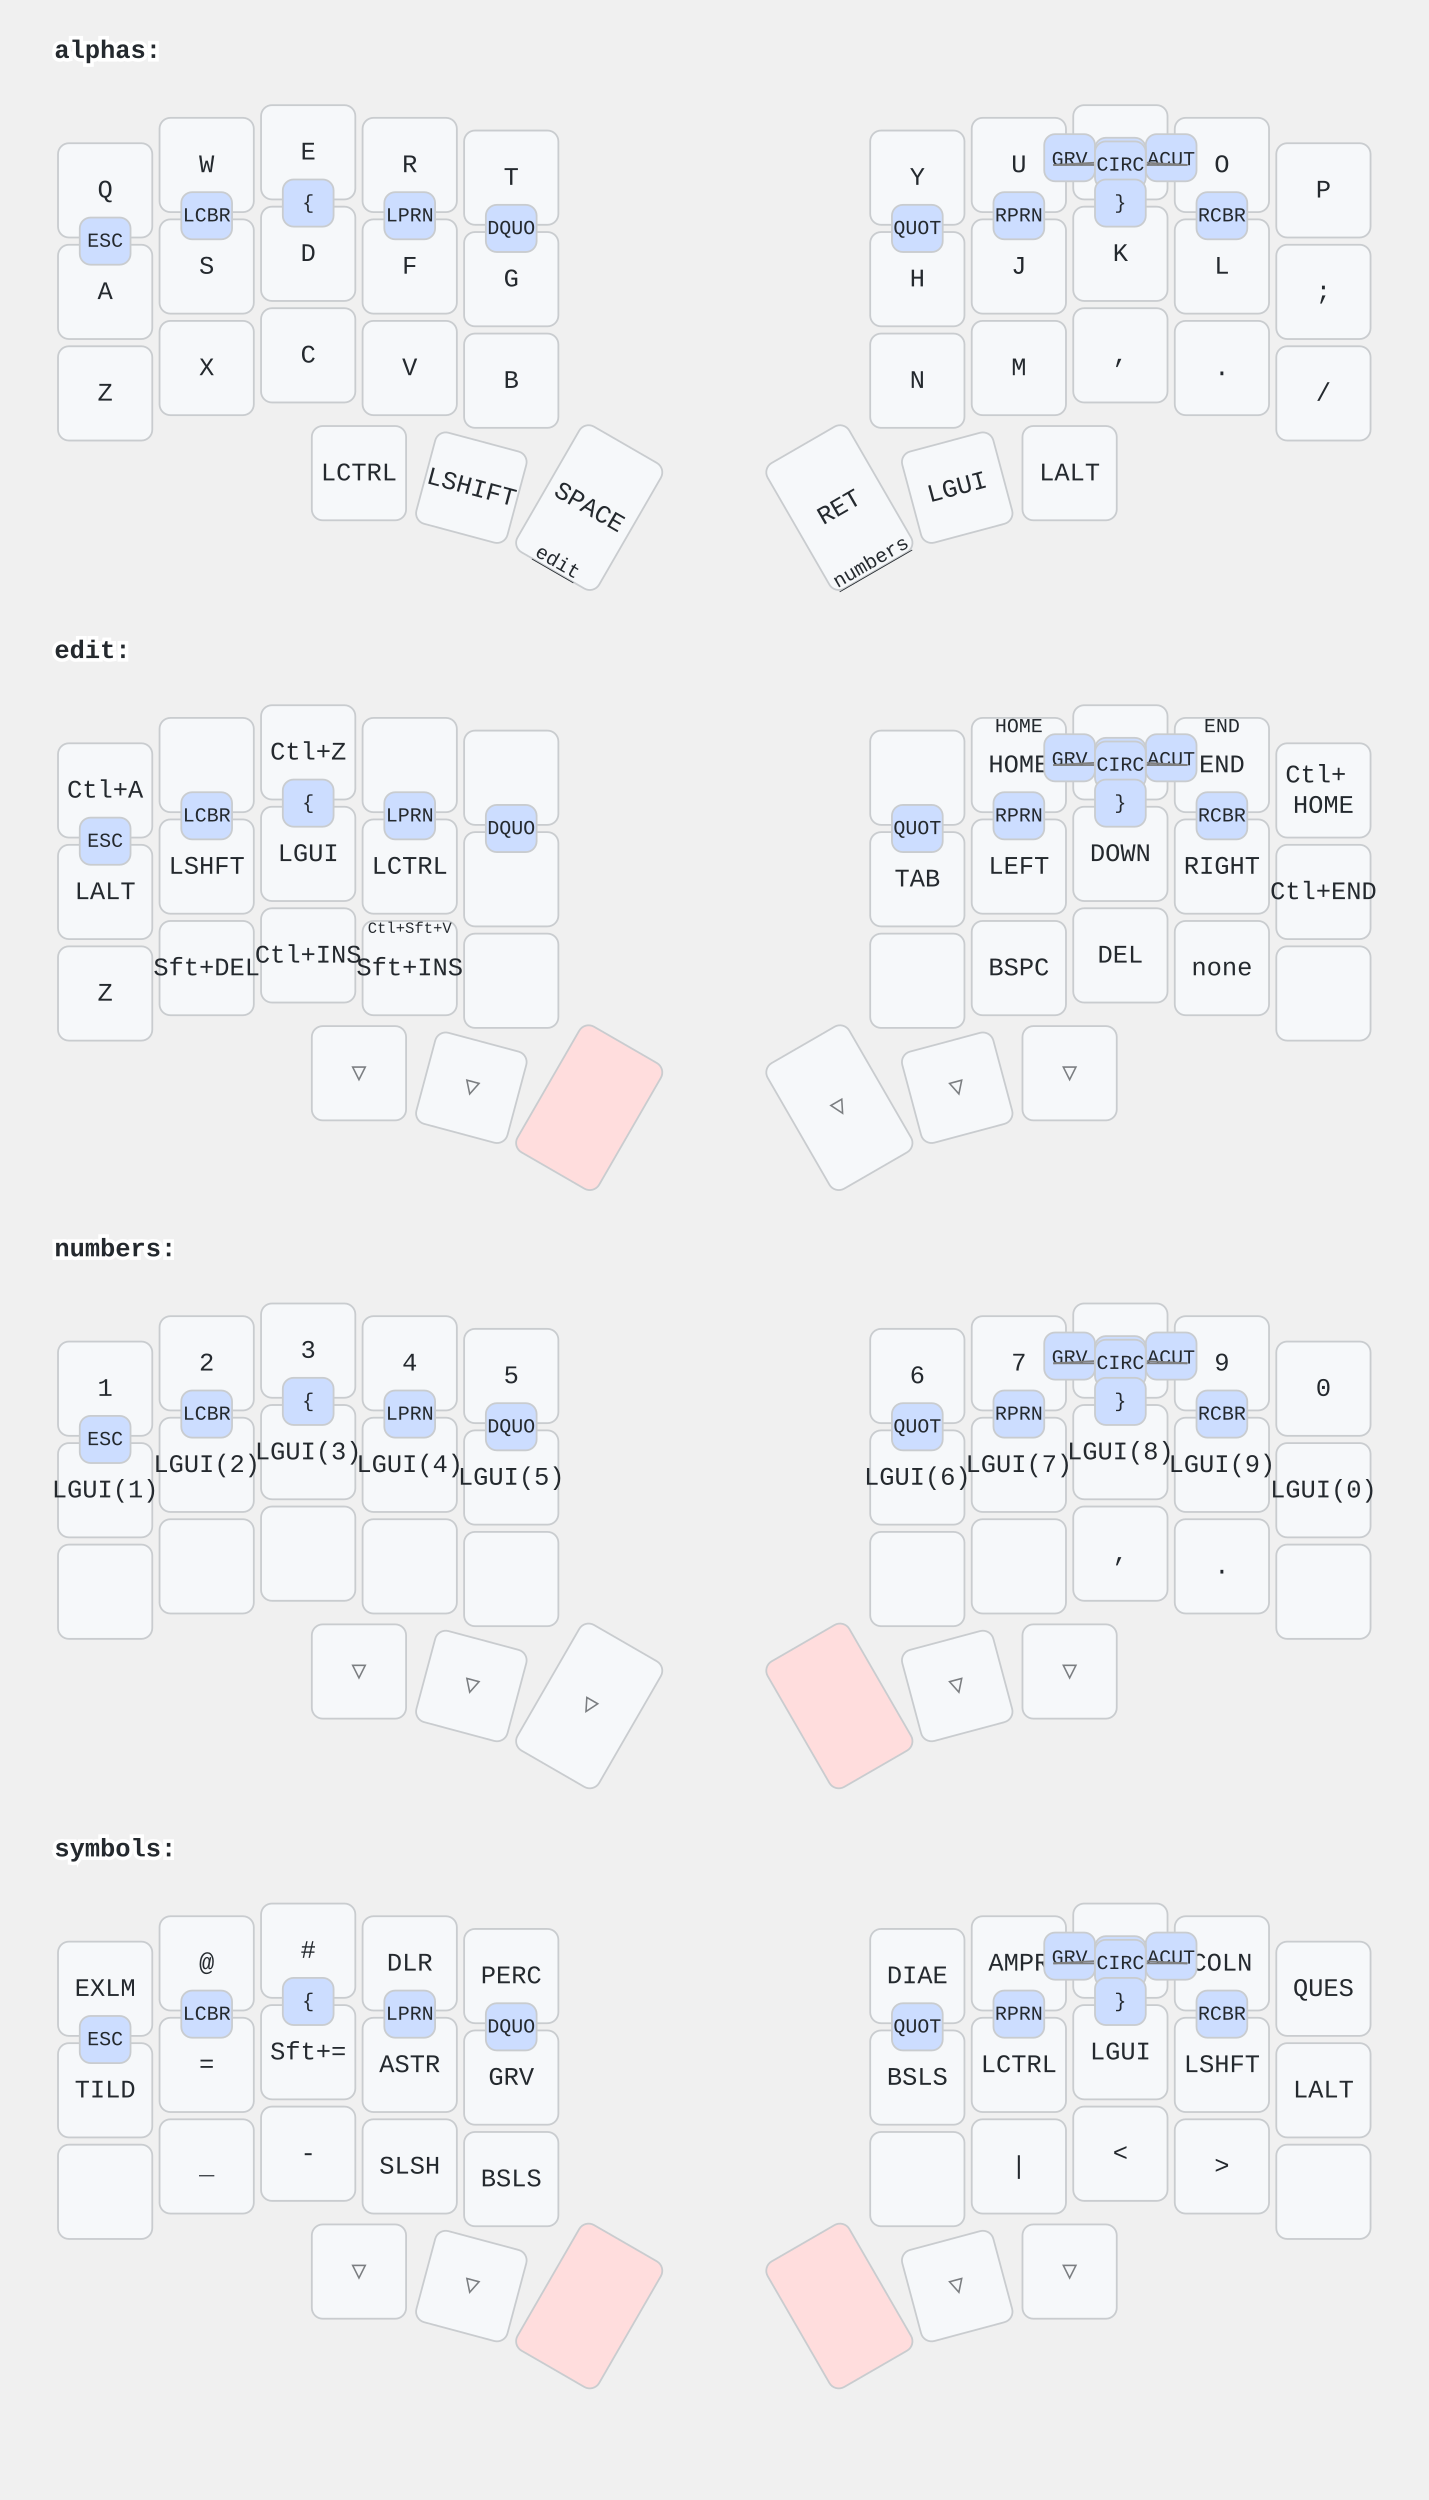
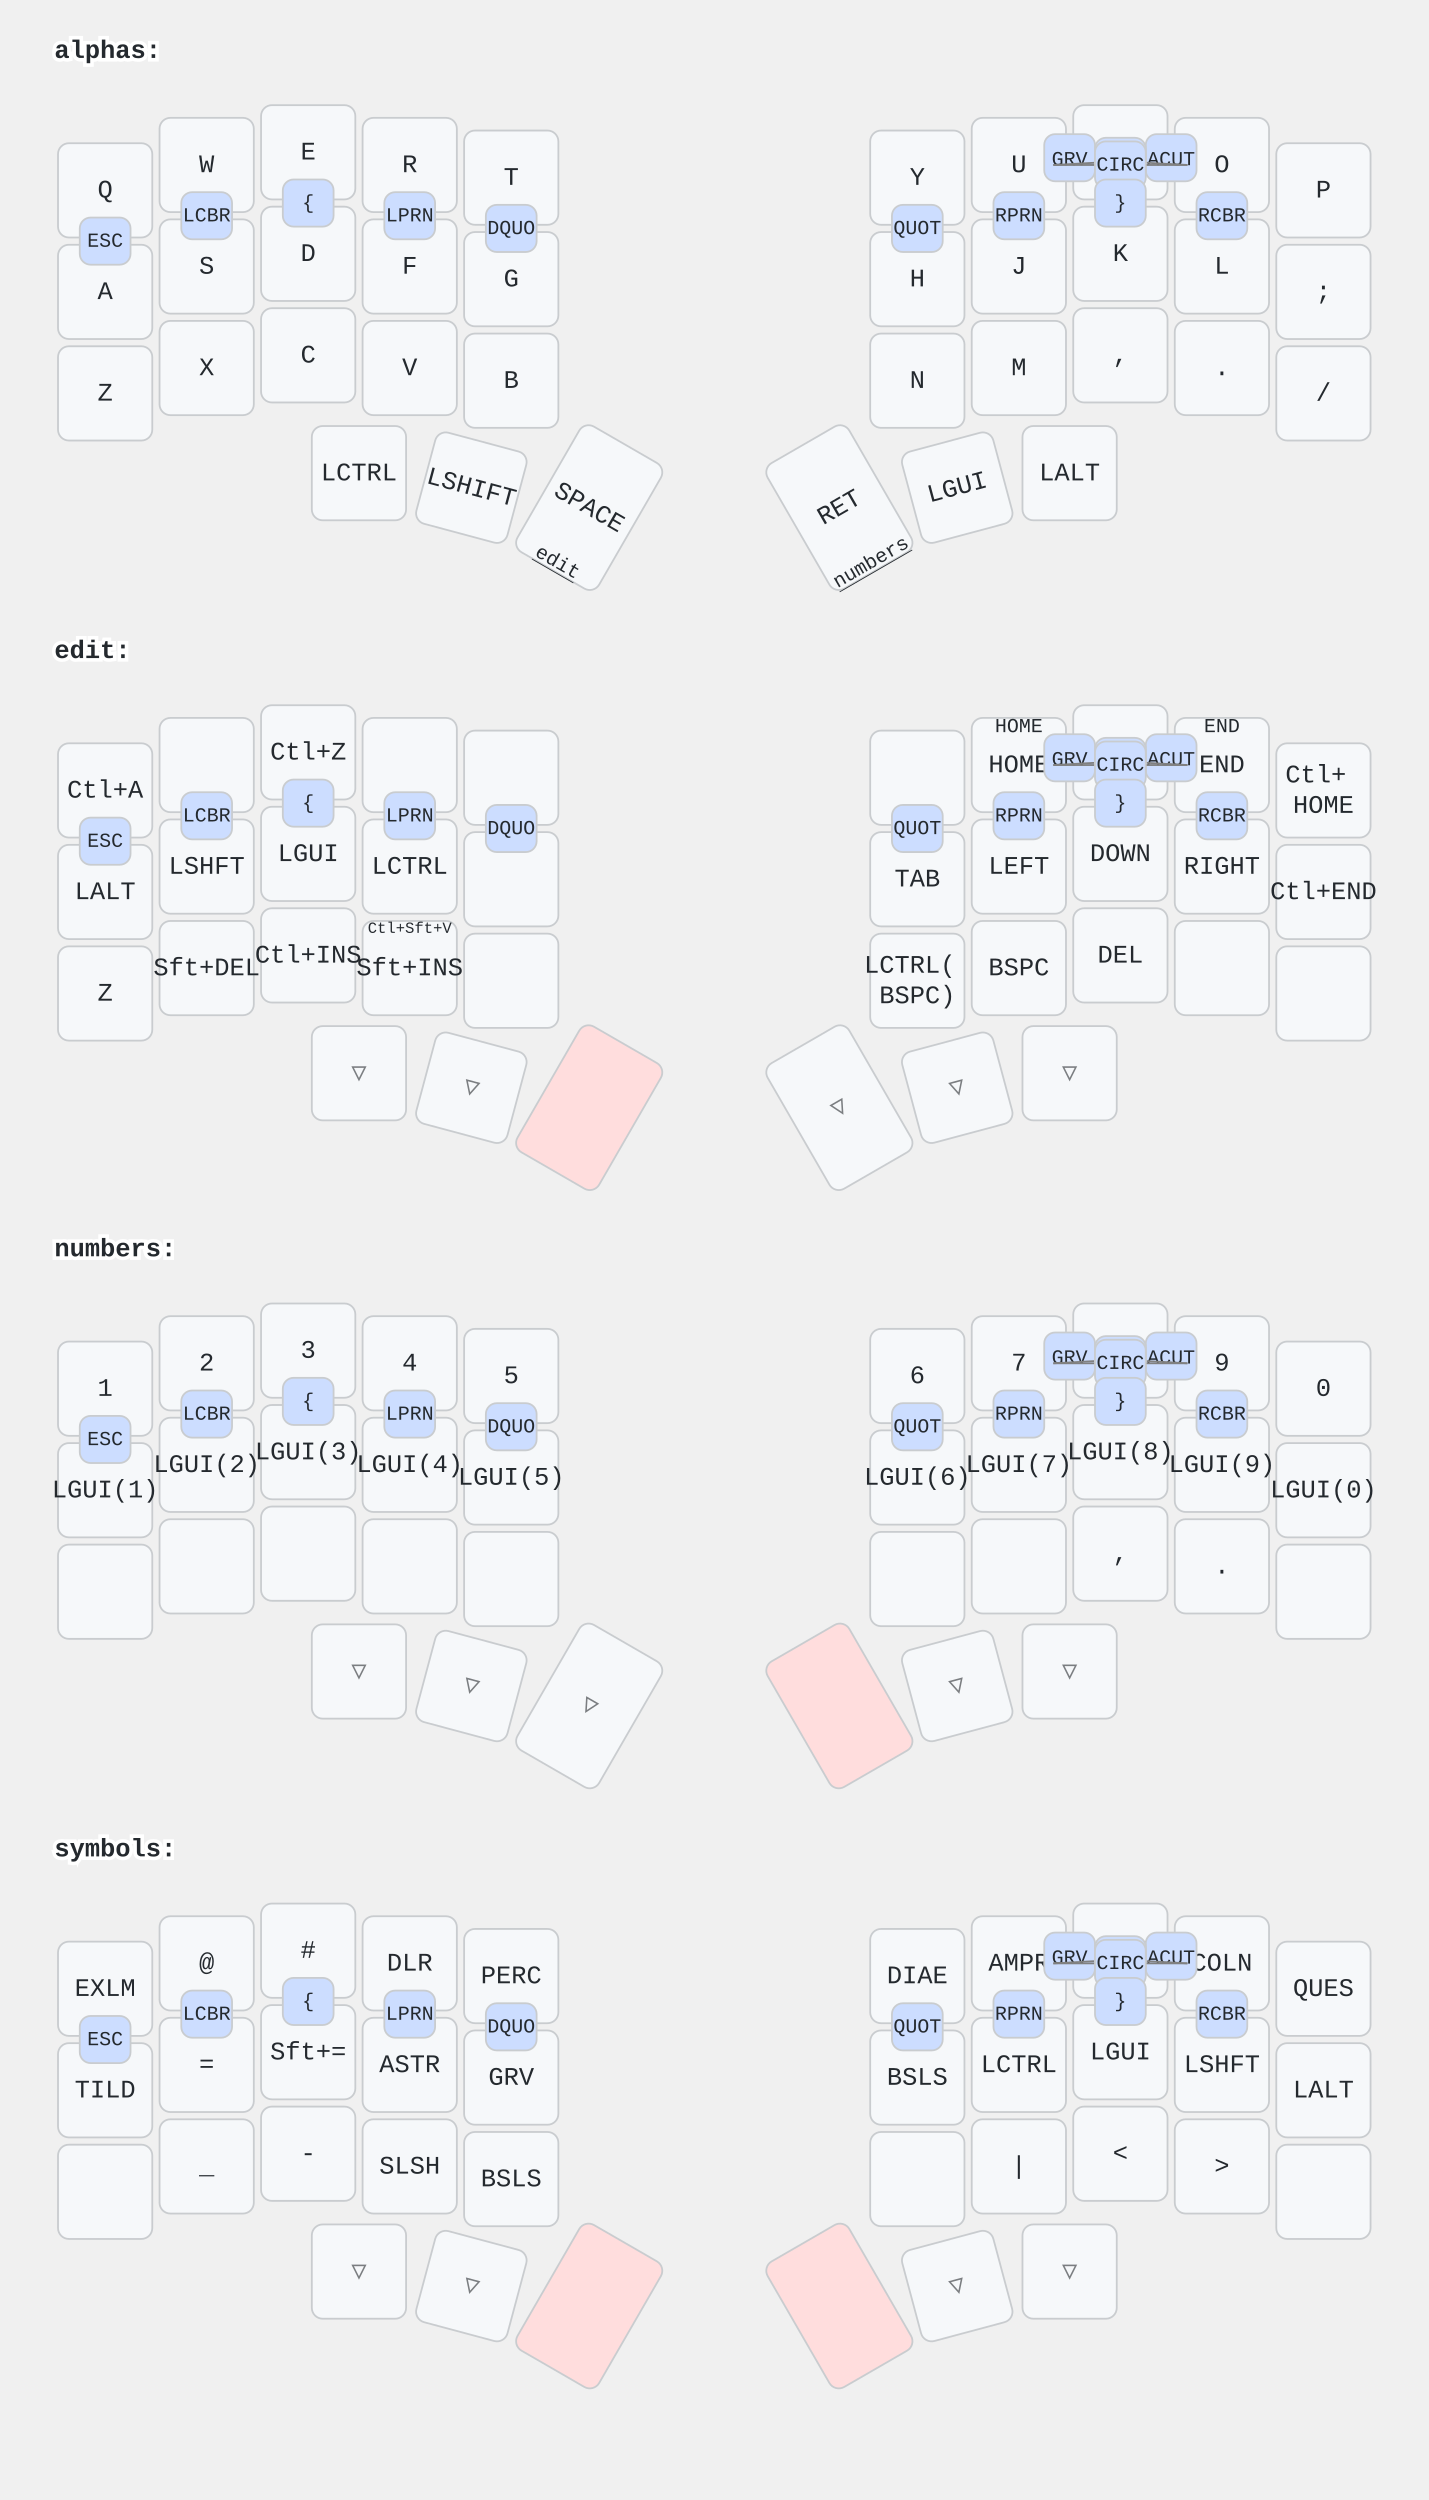
<svg xmlns="http://www.w3.org/2000/svg" width="788" height="1379" viewBox="0 0 788 1379" class="keymap">
  <style>/* inherit to force styles through use tags */
svg path {
    fill: inherit;
}

/* font and background color specifications */
svg.keymap {
    font-family: SFMono-Regular,Consolas,Liberation Mono,Menlo,monospace;
    font-size: 14px;
    font-kerning: normal;
    text-rendering: optimizeLegibility;
    fill: #24292e;
}

/* default key styling */
rect.key {
    fill: #f6f8fa;
}

rect.key, rect.combo {
    stroke: #c9cccf;
    stroke-width: 1;
}

/* default key side styling, only used is draw_key_sides is set */
rect.side {
    filter: brightness(90%);
}

/* color accent for combo boxes */
rect.combo, rect.combo-separate {
    fill: #cdf;
}

/* color accent for held keys */
rect.held, rect.combo.held {
    fill: #fdd;
}

/* color accent for ghost (optional) keys */
rect.ghost, rect.combo.ghost {
    stroke-dasharray: 4, 4;
    stroke-width: 2;
}

text {
    text-anchor: middle;
    dominant-baseline: middle;
}

/* styling for layer labels */
text.label {
    font-weight: bold;
    text-anchor: start;
    stroke: white;
    stroke-width: 4;
    paint-order: stroke;
}

/* styling for optional footer */
text.footer {
    text-anchor: end;
    dominant-baseline: auto;
    stroke: white;
    stroke-width: 4;
    paint-order: stroke;
}

/* styling for combo tap, and key non-tap label text */
text.combo, text.hold, text.shifted, text.left, text.right {
    font-size: 11px;
}

text.hold {
    text-anchor: middle;
    dominant-baseline: auto;
}

text.shifted {
    text-anchor: middle;
    dominant-baseline: hanging;
}

text.left {
    text-anchor: start;
}

text.right {
    text-anchor: end;
}

text.layer-activator {
    text-decoration: underline;
}

/* styling for hold/shifted label text in combo box */
text.combo.hold, text.combo.shifted, text.combo.left, text.combo.right {
    font-size: 8px;
}

/* lighter symbol for transparent keys */
text.trans {
    fill: #7b7e81;
}

/* styling for combo dendrons */
path.combo {
    stroke-width: 1;
    stroke: gray;
    fill: none;
}

/* Start Tabler Icons Cleanup */
/* cannot use height/width with glyphs */
.icon-tabler &gt; path {
    fill: inherit;
    stroke: inherit;
    stroke-width: 2;
}
/* hide tabler's default box */
.icon-tabler &gt; path[stroke="none"][fill="none"] {
    visibility: hidden;
}
/* End Tabler Icons Cleanup */
</style>
  <g transform="translate(30, 0)" class="layer-alphas">
    <text x="0" y="28" class="label" id="alphas">alphas:</text>
    <g transform="translate(0, 56)">
      <g transform="translate(28, 49)" class="key keypos-0">
        <rect rx="6" ry="6" x="-26" y="-26" width="52" height="52" class="key" />
        <text x="0" y="0" class="key tap">Q</text>
      </g>
      <g transform="translate(84, 35)" class="key keypos-1">
        <rect rx="6" ry="6" x="-26" y="-26" width="52" height="52" class="key" />
        <text x="0" y="0" class="key tap">W</text>
      </g>
      <g transform="translate(140, 28)" class="key keypos-2">
        <rect rx="6" ry="6" x="-26" y="-26" width="52" height="52" class="key" />
        <text x="0" y="0" class="key tap">E</text>
      </g>
      <g transform="translate(196, 35)" class="key keypos-3">
        <rect rx="6" ry="6" x="-26" y="-26" width="52" height="52" class="key" />
        <text x="0" y="0" class="key tap">R</text>
      </g>
      <g transform="translate(252, 42)" class="key keypos-4">
        <rect rx="6" ry="6" x="-26" y="-26" width="52" height="52" class="key" />
        <text x="0" y="0" class="key tap">T</text>
      </g>
      <g transform="translate(476, 42)" class="key keypos-5">
        <rect rx="6" ry="6" x="-26" y="-26" width="52" height="52" class="key" />
        <text x="0" y="0" class="key tap">Y</text>
      </g>
      <g transform="translate(532, 35)" class="key keypos-6">
        <rect rx="6" ry="6" x="-26" y="-26" width="52" height="52" class="key" />
        <text x="0" y="0" class="key tap">U</text>
      </g>
      <g transform="translate(588, 28)" class="key keypos-7">
        <rect rx="6" ry="6" x="-26" y="-26" width="52" height="52" class="key" />
        <text x="0" y="0" class="key tap">I</text>
      </g>
      <g transform="translate(644, 35)" class="key keypos-8">
        <rect rx="6" ry="6" x="-26" y="-26" width="52" height="52" class="key" />
        <text x="0" y="0" class="key tap">O</text>
      </g>
      <g transform="translate(700, 49)" class="key keypos-9">
        <rect rx="6" ry="6" x="-26" y="-26" width="52" height="52" class="key" />
        <text x="0" y="0" class="key tap">P</text>
      </g>
      <g transform="translate(28, 105)" class="key keypos-10">
        <rect rx="6" ry="6" x="-26" y="-26" width="52" height="52" class="key" />
        <text x="0" y="0" class="key tap">A</text>
      </g>
      <g transform="translate(84, 91)" class="key keypos-11">
        <rect rx="6" ry="6" x="-26" y="-26" width="52" height="52" class="key" />
        <text x="0" y="0" class="key tap">S</text>
      </g>
      <g transform="translate(140, 84)" class="key keypos-12">
        <rect rx="6" ry="6" x="-26" y="-26" width="52" height="52" class="key" />
        <text x="0" y="0" class="key tap">D</text>
      </g>
      <g transform="translate(196, 91)" class="key keypos-13">
        <rect rx="6" ry="6" x="-26" y="-26" width="52" height="52" class="key" />
        <text x="0" y="0" class="key tap">F</text>
      </g>
      <g transform="translate(252, 98)" class="key keypos-14">
        <rect rx="6" ry="6" x="-26" y="-26" width="52" height="52" class="key" />
        <text x="0" y="0" class="key tap">G</text>
      </g>
      <g transform="translate(476, 98)" class="key keypos-15">
        <rect rx="6" ry="6" x="-26" y="-26" width="52" height="52" class="key" />
        <text x="0" y="0" class="key tap">H</text>
      </g>
      <g transform="translate(532, 91)" class="key keypos-16">
        <rect rx="6" ry="6" x="-26" y="-26" width="52" height="52" class="key" />
        <text x="0" y="0" class="key tap">J</text>
      </g>
      <g transform="translate(588, 84)" class="key keypos-17">
        <rect rx="6" ry="6" x="-26" y="-26" width="52" height="52" class="key" />
        <text x="0" y="0" class="key tap">K</text>
      </g>
      <g transform="translate(644, 91)" class="key keypos-18">
        <rect rx="6" ry="6" x="-26" y="-26" width="52" height="52" class="key" />
        <text x="0" y="0" class="key tap">L</text>
      </g>
      <g transform="translate(700, 105)" class="key keypos-19">
        <rect rx="6" ry="6" x="-26" y="-26" width="52" height="52" class="key" />
        <text x="0" y="0" class="key tap">;</text>
      </g>
      <g transform="translate(28, 161)" class="key keypos-20">
        <rect rx="6" ry="6" x="-26" y="-26" width="52" height="52" class="key" />
        <text x="0" y="0" class="key tap">Z</text>
      </g>
      <g transform="translate(84, 147)" class="key keypos-21">
        <rect rx="6" ry="6" x="-26" y="-26" width="52" height="52" class="key" />
        <text x="0" y="0" class="key tap">X</text>
      </g>
      <g transform="translate(140, 140)" class="key keypos-22">
        <rect rx="6" ry="6" x="-26" y="-26" width="52" height="52" class="key" />
        <text x="0" y="0" class="key tap">C</text>
      </g>
      <g transform="translate(196, 147)" class="key keypos-23">
        <rect rx="6" ry="6" x="-26" y="-26" width="52" height="52" class="key" />
        <text x="0" y="0" class="key tap">V</text>
      </g>
      <g transform="translate(252, 154)" class="key keypos-24">
        <rect rx="6" ry="6" x="-26" y="-26" width="52" height="52" class="key" />
        <text x="0" y="0" class="key tap">B</text>
      </g>
      <g transform="translate(476, 154)" class="key keypos-25">
        <rect rx="6" ry="6" x="-26" y="-26" width="52" height="52" class="key" />
        <text x="0" y="0" class="key tap">N</text>
      </g>
      <g transform="translate(532, 147)" class="key keypos-26">
        <rect rx="6" ry="6" x="-26" y="-26" width="52" height="52" class="key" />
        <text x="0" y="0" class="key tap">M</text>
      </g>
      <g transform="translate(588, 140)" class="key keypos-27">
        <rect rx="6" ry="6" x="-26" y="-26" width="52" height="52" class="key" />
        <text x="0" y="0" class="key tap">,</text>
      </g>
      <g transform="translate(644, 147)" class="key keypos-28">
        <rect rx="6" ry="6" x="-26" y="-26" width="52" height="52" class="key" />
        <text x="0" y="0" class="key tap">.</text>
      </g>
      <g transform="translate(700, 161)" class="key keypos-29">
        <rect rx="6" ry="6" x="-26" y="-26" width="52" height="52" class="key" />
        <text x="0" y="0" class="key tap">/</text>
      </g>
      <g transform="translate(168, 205)" class="key keypos-30">
        <rect rx="6" ry="6" x="-26" y="-26" width="52" height="52" class="key" />
        <text x="0" y="0" class="key tap">LCTRL</text>
      </g>
      <g transform="translate(230, 213) rotate(15.0)" class="key keypos-31">
        <rect rx="6" ry="6" x="-26" y="-26" width="52" height="52" class="key" />
        <text x="0" y="0" class="key tap">LSHIFT</text>
      </g>
      <g transform="translate(295, 224) rotate(30.0)" class="key keypos-32">
        <rect rx="6" ry="6" x="-26" y="-40" width="52" height="80" class="key" />
        <text x="0" y="0" class="key tap">SPACE</text>
        <a href="#edit">
          <text x="0" y="38" class="key hold layer-activator">edit</text>
        </a>
      </g>
      <g transform="translate(433, 224) rotate(-30.0)" class="key keypos-33">
        <rect rx="6" ry="6" x="-26" y="-40" width="52" height="80" class="key" />
        <text x="0" y="0" class="key tap">RET</text>
        <a href="#numbers">
          <text x="0" y="38" class="key hold layer-activator">numbers</text>
        </a>
      </g>
      <g transform="translate(498, 213) rotate(-15.0)" class="key keypos-34">
        <rect rx="6" ry="6" x="-26" y="-26" width="52" height="52" class="key" />
        <text x="0" y="0" class="key tap">LGUI</text>
      </g>
      <g transform="translate(560, 205)" class="key keypos-35">
        <rect rx="6" ry="6" x="-26" y="-26" width="52" height="52" class="key" />
        <text x="0" y="0" class="key tap">LALT</text>
      </g>
      <g class="combo combopos-0">
        <rect rx="6" ry="6" x="602" y="18" width="28" height="26" class="combo" />
        <text x="616" y="32" class="combo tap">ACUT</text>
      </g>
      <g class="combo combopos-1">
        <rect rx="6" ry="6" x="546" y="18" width="28" height="26" class="combo" />
        <text x="560" y="32" class="combo tap">GRV</text>
      </g>
      <g class="combo combopos-2">
        <path d="M588,33 l-37,2" class="combo" />
        <path d="M588,33 l37,2" class="combo" />
        <rect rx="6" ry="6" x="574" y="20" width="28" height="26" class="combo" />
        <text x="588" y="33" class="combo tap">TILD</text>
      </g>
      <g class="combo combopos-3">
        <path d="M588,35 l-37,0" class="combo" />
        <path d="M588,35 l37,0" class="combo" />
        <rect rx="6" ry="6" x="574" y="22" width="28" height="26" class="combo" />
        <text x="588" y="35" class="combo tap">CIRC</text>
      </g>
      <g class="combo combopos-4">
        <rect rx="6" ry="6" x="182" y="50" width="28" height="26" class="combo" />
        <text x="196" y="63" class="combo tap">LPRN</text>
      </g>
      <g class="combo combopos-5">
        <rect rx="6" ry="6" x="518" y="50" width="28" height="26" class="combo" />
        <text x="532" y="63" class="combo tap">RPRN</text>
      </g>
      <g class="combo combopos-6">
        <rect rx="6" ry="6" x="70" y="50" width="28" height="26" class="combo" />
        <text x="84" y="63" class="combo tap">LCBR</text>
      </g>
      <g class="combo combopos-7">
        <rect rx="6" ry="6" x="630" y="50" width="28" height="26" class="combo" />
        <text x="644" y="63" class="combo tap">RCBR</text>
      </g>
      <g class="combo combopos-8">
        <rect rx="6" ry="6" x="126" y="43" width="28" height="26" class="combo" />
        <text x="140" y="56" class="combo tap">{</text>
      </g>
      <g class="combo combopos-9">
        <rect rx="6" ry="6" x="574" y="43" width="28" height="26" class="combo" />
        <text x="588" y="56" class="combo tap">}</text>
      </g>
      <g class="combo combopos-10">
        <rect rx="6" ry="6" x="238" y="57" width="28" height="26" class="combo" />
        <text x="252" y="70" class="combo tap">DQUO</text>
      </g>
      <g class="combo combopos-11">
        <rect rx="6" ry="6" x="462" y="57" width="28" height="26" class="combo" />
        <text x="476" y="70" class="combo tap">QUOT</text>
      </g>
      <g class="combo combopos-12">
        <rect rx="6" ry="6" x="14" y="64" width="28" height="26" class="combo" />
        <text x="28" y="77" class="combo tap">ESC</text>
      </g>
    </g>
  </g>
  <g transform="translate(30, 331)" class="layer-edit">
    <text x="0" y="28" class="label" id="edit">edit:</text>
    <g transform="translate(0, 56)">
      <g transform="translate(28, 49)" class="key keypos-0">
        <rect rx="6" ry="6" x="-26" y="-26" width="52" height="52" class="key" />
        <text x="0" y="0" class="key tap">Ctl+A</text>
      </g>
      <g transform="translate(84, 35)" class="key keypos-1">
        <rect rx="6" ry="6" x="-26" y="-26" width="52" height="52" class="key" />
      </g>
      <g transform="translate(140, 28)" class="key keypos-2">
        <rect rx="6" ry="6" x="-26" y="-26" width="52" height="52" class="key" />
        <text x="0" y="0" class="key tap">Ctl+Z</text>
      </g>
      <g transform="translate(196, 35)" class="key keypos-3">
        <rect rx="6" ry="6" x="-26" y="-26" width="52" height="52" class="key" />
      </g>
      <g transform="translate(252, 42)" class="key keypos-4">
        <rect rx="6" ry="6" x="-26" y="-26" width="52" height="52" class="key" />
      </g>
      <g transform="translate(476, 42)" class="key keypos-5">
        <rect rx="6" ry="6" x="-26" y="-26" width="52" height="52" class="key" />
      </g>
      <g transform="translate(532, 35)" class="key keypos-6">
        <rect rx="6" ry="6" x="-26" y="-26" width="52" height="52" class="key" />
        <text x="0" y="0" class="key tap">HOME</text>
        <text x="0" y="-24" class="key shifted">HOME</text>
      </g>
      <g transform="translate(588, 28)" class="key keypos-7">
        <rect rx="6" ry="6" x="-26" y="-26" width="52" height="52" class="key" />
        <text x="0" y="0" class="key tap">UP</text>
      </g>
      <g transform="translate(644, 35)" class="key keypos-8">
        <rect rx="6" ry="6" x="-26" y="-26" width="52" height="52" class="key" />
        <text x="0" y="0" class="key tap">END</text>
        <text x="0" y="-24" class="key shifted">END</text>
      </g>
      <g transform="translate(700, 49)" class="key keypos-9">
        <rect rx="6" ry="6" x="-26" y="-26" width="52" height="52" class="key" />
        <text x="0" y="0" class="key tap">
          <tspan x="0" dy="-0.6em">Ctl+</tspan>
          <tspan x="0" dy="1.2em">HOME</tspan>
        </text>
      </g>
      <g transform="translate(28, 105)" class="key keypos-10">
        <rect rx="6" ry="6" x="-26" y="-26" width="52" height="52" class="key" />
        <text x="0" y="0" class="key tap">LALT</text>
      </g>
      <g transform="translate(84, 91)" class="key keypos-11">
        <rect rx="6" ry="6" x="-26" y="-26" width="52" height="52" class="key" />
        <text x="0" y="0" class="key tap">LSHFT</text>
      </g>
      <g transform="translate(140, 84)" class="key keypos-12">
        <rect rx="6" ry="6" x="-26" y="-26" width="52" height="52" class="key" />
        <text x="0" y="0" class="key tap">LGUI</text>
      </g>
      <g transform="translate(196, 91)" class="key keypos-13">
        <rect rx="6" ry="6" x="-26" y="-26" width="52" height="52" class="key" />
        <text x="0" y="0" class="key tap">LCTRL</text>
      </g>
      <g transform="translate(252, 98)" class="key keypos-14">
        <rect rx="6" ry="6" x="-26" y="-26" width="52" height="52" class="key" />
      </g>
      <g transform="translate(476, 98)" class="key keypos-15">
        <rect rx="6" ry="6" x="-26" y="-26" width="52" height="52" class="key" />
        <text x="0" y="0" class="key tap">TAB</text>
      </g>
      <g transform="translate(532, 91)" class="key keypos-16">
        <rect rx="6" ry="6" x="-26" y="-26" width="52" height="52" class="key" />
        <text x="0" y="0" class="key tap">LEFT</text>
      </g>
      <g transform="translate(588, 84)" class="key keypos-17">
        <rect rx="6" ry="6" x="-26" y="-26" width="52" height="52" class="key" />
        <text x="0" y="0" class="key tap">DOWN</text>
      </g>
      <g transform="translate(644, 91)" class="key keypos-18">
        <rect rx="6" ry="6" x="-26" y="-26" width="52" height="52" class="key" />
        <text x="0" y="0" class="key tap">RIGHT</text>
      </g>
      <g transform="translate(700, 105)" class="key keypos-19">
        <rect rx="6" ry="6" x="-26" y="-26" width="52" height="52" class="key" />
        <text x="0" y="0" class="key tap">Ctl+END</text>
      </g>
      <g transform="translate(28, 161)" class="key keypos-20">
        <rect rx="6" ry="6" x="-26" y="-26" width="52" height="52" class="key" />
        <text x="0" y="0" class="key tap">Z</text>
      </g>
      <g transform="translate(84, 147)" class="key keypos-21">
        <rect rx="6" ry="6" x="-26" y="-26" width="52" height="52" class="key" />
        <text x="0" y="0" class="key tap">Sft+DEL</text>
      </g>
      <g transform="translate(140, 140)" class="key keypos-22">
        <rect rx="6" ry="6" x="-26" y="-26" width="52" height="52" class="key" />
        <text x="0" y="0" class="key tap">Ctl+INS</text>
      </g>
      <g transform="translate(196, 147)" class="key keypos-23">
        <rect rx="6" ry="6" x="-26" y="-26" width="52" height="52" class="key" />
        <text x="0" y="0" class="key tap">Sft+INS</text>
        <text x="0" y="-24" class="key shifted">
          <tspan style="font-size: 78%">Ctl+Sft+V</tspan>
        </text>
      </g>
      <g transform="translate(252, 154)" class="key keypos-24">
        <rect rx="6" ry="6" x="-26" y="-26" width="52" height="52" class="key" />
      </g>
      <g transform="translate(476, 154)" class="key keypos-25">
        <rect rx="6" ry="6" x="-26" y="-26" width="52" height="52" class="key" />
+         <text x="0" y="0" class="key tap">
+           <tspan x="0" dy="-0.6em">LCTRL(</tspan>
+           <tspan x="0" dy="1.2em">BSPC)</tspan>
+         </text>
      </g>
      <g transform="translate(532, 147)" class="key keypos-26">
        <rect rx="6" ry="6" x="-26" y="-26" width="52" height="52" class="key" />
        <text x="0" y="0" class="key tap">BSPC</text>
      </g>
      <g transform="translate(588, 140)" class="key keypos-27">
        <rect rx="6" ry="6" x="-26" y="-26" width="52" height="52" class="key" />
        <text x="0" y="0" class="key tap">DEL</text>
      </g>
      <g transform="translate(644, 147)" class="key keypos-28">
        <rect rx="6" ry="6" x="-26" y="-26" width="52" height="52" class="key" />
-         <text x="0" y="0" class="key tap">none</text>
      </g>
      <g transform="translate(700, 161)" class="key keypos-29">
        <rect rx="6" ry="6" x="-26" y="-26" width="52" height="52" class="key" />
      </g>
      <g transform="translate(168, 205)" class="key trans keypos-30">
        <rect rx="6" ry="6" x="-26" y="-26" width="52" height="52" class="key trans" />
        <text x="0" y="0" class="key trans tap">▽</text>
      </g>
      <g transform="translate(230, 213) rotate(15.0)" class="key trans keypos-31">
        <rect rx="6" ry="6" x="-26" y="-26" width="52" height="52" class="key trans" />
        <text x="0" y="0" class="key trans tap">▽</text>
      </g>
      <g transform="translate(295, 224) rotate(30.0)" class="key held keypos-32">
        <rect rx="6" ry="6" x="-26" y="-40" width="52" height="80" class="key held" />
      </g>
      <g transform="translate(433, 224) rotate(-30.0)" class="key trans keypos-33">
        <rect rx="6" ry="6" x="-26" y="-40" width="52" height="80" class="key trans" />
        <text x="0" y="0" class="key trans tap">▽</text>
      </g>
      <g transform="translate(498, 213) rotate(-15.0)" class="key trans keypos-34">
        <rect rx="6" ry="6" x="-26" y="-26" width="52" height="52" class="key trans" />
        <text x="0" y="0" class="key trans tap">▽</text>
      </g>
      <g transform="translate(560, 205)" class="key trans keypos-35">
        <rect rx="6" ry="6" x="-26" y="-26" width="52" height="52" class="key trans" />
        <text x="0" y="0" class="key trans tap">▽</text>
      </g>
      <g class="combo combopos-0">
        <rect rx="6" ry="6" x="602" y="18" width="28" height="26" class="combo" />
        <text x="616" y="32" class="combo tap">ACUT</text>
      </g>
      <g class="combo combopos-1">
        <rect rx="6" ry="6" x="546" y="18" width="28" height="26" class="combo" />
        <text x="560" y="32" class="combo tap">GRV</text>
      </g>
      <g class="combo combopos-2">
        <path d="M588,33 l-37,2" class="combo" />
        <path d="M588,33 l37,2" class="combo" />
        <rect rx="6" ry="6" x="574" y="20" width="28" height="26" class="combo" />
        <text x="588" y="33" class="combo tap">TILD</text>
      </g>
      <g class="combo combopos-3">
        <path d="M588,35 l-37,0" class="combo" />
        <path d="M588,35 l37,0" class="combo" />
        <rect rx="6" ry="6" x="574" y="22" width="28" height="26" class="combo" />
        <text x="588" y="35" class="combo tap">CIRC</text>
      </g>
      <g class="combo combopos-4">
        <rect rx="6" ry="6" x="182" y="50" width="28" height="26" class="combo" />
        <text x="196" y="63" class="combo tap">LPRN</text>
      </g>
      <g class="combo combopos-5">
        <rect rx="6" ry="6" x="518" y="50" width="28" height="26" class="combo" />
        <text x="532" y="63" class="combo tap">RPRN</text>
      </g>
      <g class="combo combopos-6">
        <rect rx="6" ry="6" x="70" y="50" width="28" height="26" class="combo" />
        <text x="84" y="63" class="combo tap">LCBR</text>
      </g>
      <g class="combo combopos-7">
        <rect rx="6" ry="6" x="630" y="50" width="28" height="26" class="combo" />
        <text x="644" y="63" class="combo tap">RCBR</text>
      </g>
      <g class="combo combopos-8">
        <rect rx="6" ry="6" x="126" y="43" width="28" height="26" class="combo" />
        <text x="140" y="56" class="combo tap">{</text>
      </g>
      <g class="combo combopos-9">
        <rect rx="6" ry="6" x="574" y="43" width="28" height="26" class="combo" />
        <text x="588" y="56" class="combo tap">}</text>
      </g>
      <g class="combo combopos-10">
        <rect rx="6" ry="6" x="238" y="57" width="28" height="26" class="combo" />
        <text x="252" y="70" class="combo tap">DQUO</text>
      </g>
      <g class="combo combopos-11">
        <rect rx="6" ry="6" x="462" y="57" width="28" height="26" class="combo" />
        <text x="476" y="70" class="combo tap">QUOT</text>
      </g>
      <g class="combo combopos-12">
        <rect rx="6" ry="6" x="14" y="64" width="28" height="26" class="combo" />
        <text x="28" y="77" class="combo tap">ESC</text>
      </g>
    </g>
  </g>
  <g transform="translate(30, 661)" class="layer-numbers">
    <text x="0" y="28" class="label" id="numbers">numbers:</text>
    <g transform="translate(0, 56)">
      <g transform="translate(28, 49)" class="key keypos-0">
        <rect rx="6" ry="6" x="-26" y="-26" width="52" height="52" class="key" />
        <text x="0" y="0" class="key tap">1</text>
      </g>
      <g transform="translate(84, 35)" class="key keypos-1">
        <rect rx="6" ry="6" x="-26" y="-26" width="52" height="52" class="key" />
        <text x="0" y="0" class="key tap">2</text>
      </g>
      <g transform="translate(140, 28)" class="key keypos-2">
        <rect rx="6" ry="6" x="-26" y="-26" width="52" height="52" class="key" />
        <text x="0" y="0" class="key tap">3</text>
      </g>
      <g transform="translate(196, 35)" class="key keypos-3">
        <rect rx="6" ry="6" x="-26" y="-26" width="52" height="52" class="key" />
        <text x="0" y="0" class="key tap">4</text>
      </g>
      <g transform="translate(252, 42)" class="key keypos-4">
        <rect rx="6" ry="6" x="-26" y="-26" width="52" height="52" class="key" />
        <text x="0" y="0" class="key tap">5</text>
      </g>
      <g transform="translate(476, 42)" class="key keypos-5">
        <rect rx="6" ry="6" x="-26" y="-26" width="52" height="52" class="key" />
        <text x="0" y="0" class="key tap">6</text>
      </g>
      <g transform="translate(532, 35)" class="key keypos-6">
        <rect rx="6" ry="6" x="-26" y="-26" width="52" height="52" class="key" />
        <text x="0" y="0" class="key tap">7</text>
      </g>
      <g transform="translate(588, 28)" class="key keypos-7">
        <rect rx="6" ry="6" x="-26" y="-26" width="52" height="52" class="key" />
        <text x="0" y="0" class="key tap">8</text>
      </g>
      <g transform="translate(644, 35)" class="key keypos-8">
        <rect rx="6" ry="6" x="-26" y="-26" width="52" height="52" class="key" />
        <text x="0" y="0" class="key tap">9</text>
      </g>
      <g transform="translate(700, 49)" class="key keypos-9">
        <rect rx="6" ry="6" x="-26" y="-26" width="52" height="52" class="key" />
        <text x="0" y="0" class="key tap">0</text>
      </g>
      <g transform="translate(28, 105)" class="key keypos-10">
        <rect rx="6" ry="6" x="-26" y="-26" width="52" height="52" class="key" />
        <text x="0" y="0" class="key tap">LGUI(1)</text>
      </g>
      <g transform="translate(84, 91)" class="key keypos-11">
        <rect rx="6" ry="6" x="-26" y="-26" width="52" height="52" class="key" />
        <text x="0" y="0" class="key tap">LGUI(2)</text>
      </g>
      <g transform="translate(140, 84)" class="key keypos-12">
        <rect rx="6" ry="6" x="-26" y="-26" width="52" height="52" class="key" />
        <text x="0" y="0" class="key tap">LGUI(3)</text>
      </g>
      <g transform="translate(196, 91)" class="key keypos-13">
        <rect rx="6" ry="6" x="-26" y="-26" width="52" height="52" class="key" />
        <text x="0" y="0" class="key tap">LGUI(4)</text>
      </g>
      <g transform="translate(252, 98)" class="key keypos-14">
        <rect rx="6" ry="6" x="-26" y="-26" width="52" height="52" class="key" />
        <text x="0" y="0" class="key tap">LGUI(5)</text>
      </g>
      <g transform="translate(476, 98)" class="key keypos-15">
        <rect rx="6" ry="6" x="-26" y="-26" width="52" height="52" class="key" />
        <text x="0" y="0" class="key tap">LGUI(6)</text>
      </g>
      <g transform="translate(532, 91)" class="key keypos-16">
        <rect rx="6" ry="6" x="-26" y="-26" width="52" height="52" class="key" />
        <text x="0" y="0" class="key tap">LGUI(7)</text>
      </g>
      <g transform="translate(588, 84)" class="key keypos-17">
        <rect rx="6" ry="6" x="-26" y="-26" width="52" height="52" class="key" />
        <text x="0" y="0" class="key tap">LGUI(8)</text>
      </g>
      <g transform="translate(644, 91)" class="key keypos-18">
        <rect rx="6" ry="6" x="-26" y="-26" width="52" height="52" class="key" />
        <text x="0" y="0" class="key tap">LGUI(9)</text>
      </g>
      <g transform="translate(700, 105)" class="key keypos-19">
        <rect rx="6" ry="6" x="-26" y="-26" width="52" height="52" class="key" />
        <text x="0" y="0" class="key tap">LGUI(0)</text>
      </g>
      <g transform="translate(28, 161)" class="key keypos-20">
        <rect rx="6" ry="6" x="-26" y="-26" width="52" height="52" class="key" />
      </g>
      <g transform="translate(84, 147)" class="key keypos-21">
        <rect rx="6" ry="6" x="-26" y="-26" width="52" height="52" class="key" />
      </g>
      <g transform="translate(140, 140)" class="key keypos-22">
        <rect rx="6" ry="6" x="-26" y="-26" width="52" height="52" class="key" />
      </g>
      <g transform="translate(196, 147)" class="key keypos-23">
        <rect rx="6" ry="6" x="-26" y="-26" width="52" height="52" class="key" />
      </g>
      <g transform="translate(252, 154)" class="key keypos-24">
        <rect rx="6" ry="6" x="-26" y="-26" width="52" height="52" class="key" />
      </g>
      <g transform="translate(476, 154)" class="key keypos-25">
        <rect rx="6" ry="6" x="-26" y="-26" width="52" height="52" class="key" />
      </g>
      <g transform="translate(532, 147)" class="key keypos-26">
        <rect rx="6" ry="6" x="-26" y="-26" width="52" height="52" class="key" />
      </g>
      <g transform="translate(588, 140)" class="key keypos-27">
        <rect rx="6" ry="6" x="-26" y="-26" width="52" height="52" class="key" />
        <text x="0" y="0" class="key tap">,</text>
      </g>
      <g transform="translate(644, 147)" class="key keypos-28">
        <rect rx="6" ry="6" x="-26" y="-26" width="52" height="52" class="key" />
        <text x="0" y="0" class="key tap">.</text>
      </g>
      <g transform="translate(700, 161)" class="key keypos-29">
        <rect rx="6" ry="6" x="-26" y="-26" width="52" height="52" class="key" />
      </g>
      <g transform="translate(168, 205)" class="key trans keypos-30">
        <rect rx="6" ry="6" x="-26" y="-26" width="52" height="52" class="key trans" />
        <text x="0" y="0" class="key trans tap">▽</text>
      </g>
      <g transform="translate(230, 213) rotate(15.0)" class="key trans keypos-31">
        <rect rx="6" ry="6" x="-26" y="-26" width="52" height="52" class="key trans" />
        <text x="0" y="0" class="key trans tap">▽</text>
      </g>
      <g transform="translate(295, 224) rotate(30.0)" class="key trans keypos-32">
        <rect rx="6" ry="6" x="-26" y="-40" width="52" height="80" class="key trans" />
        <text x="0" y="0" class="key trans tap">▽</text>
      </g>
      <g transform="translate(433, 224) rotate(-30.0)" class="key held keypos-33">
        <rect rx="6" ry="6" x="-26" y="-40" width="52" height="80" class="key held" />
      </g>
      <g transform="translate(498, 213) rotate(-15.0)" class="key trans keypos-34">
        <rect rx="6" ry="6" x="-26" y="-26" width="52" height="52" class="key trans" />
        <text x="0" y="0" class="key trans tap">▽</text>
      </g>
      <g transform="translate(560, 205)" class="key trans keypos-35">
        <rect rx="6" ry="6" x="-26" y="-26" width="52" height="52" class="key trans" />
        <text x="0" y="0" class="key trans tap">▽</text>
      </g>
      <g class="combo combopos-0">
        <rect rx="6" ry="6" x="602" y="18" width="28" height="26" class="combo" />
        <text x="616" y="32" class="combo tap">ACUT</text>
      </g>
      <g class="combo combopos-1">
        <rect rx="6" ry="6" x="546" y="18" width="28" height="26" class="combo" />
        <text x="560" y="32" class="combo tap">GRV</text>
      </g>
      <g class="combo combopos-2">
        <path d="M588,33 l-37,2" class="combo" />
        <path d="M588,33 l37,2" class="combo" />
        <rect rx="6" ry="6" x="574" y="20" width="28" height="26" class="combo" />
        <text x="588" y="33" class="combo tap">TILD</text>
      </g>
      <g class="combo combopos-3">
        <path d="M588,35 l-37,0" class="combo" />
        <path d="M588,35 l37,0" class="combo" />
        <rect rx="6" ry="6" x="574" y="22" width="28" height="26" class="combo" />
        <text x="588" y="35" class="combo tap">CIRC</text>
      </g>
      <g class="combo combopos-4">
        <rect rx="6" ry="6" x="182" y="50" width="28" height="26" class="combo" />
        <text x="196" y="63" class="combo tap">LPRN</text>
      </g>
      <g class="combo combopos-5">
        <rect rx="6" ry="6" x="518" y="50" width="28" height="26" class="combo" />
        <text x="532" y="63" class="combo tap">RPRN</text>
      </g>
      <g class="combo combopos-6">
        <rect rx="6" ry="6" x="70" y="50" width="28" height="26" class="combo" />
        <text x="84" y="63" class="combo tap">LCBR</text>
      </g>
      <g class="combo combopos-7">
        <rect rx="6" ry="6" x="630" y="50" width="28" height="26" class="combo" />
        <text x="644" y="63" class="combo tap">RCBR</text>
      </g>
      <g class="combo combopos-8">
        <rect rx="6" ry="6" x="126" y="43" width="28" height="26" class="combo" />
        <text x="140" y="56" class="combo tap">{</text>
      </g>
      <g class="combo combopos-9">
        <rect rx="6" ry="6" x="574" y="43" width="28" height="26" class="combo" />
        <text x="588" y="56" class="combo tap">}</text>
      </g>
      <g class="combo combopos-10">
        <rect rx="6" ry="6" x="238" y="57" width="28" height="26" class="combo" />
        <text x="252" y="70" class="combo tap">DQUO</text>
      </g>
      <g class="combo combopos-11">
        <rect rx="6" ry="6" x="462" y="57" width="28" height="26" class="combo" />
        <text x="476" y="70" class="combo tap">QUOT</text>
      </g>
      <g class="combo combopos-12">
        <rect rx="6" ry="6" x="14" y="64" width="28" height="26" class="combo" />
        <text x="28" y="77" class="combo tap">ESC</text>
      </g>
    </g>
  </g>
  <g transform="translate(30, 992)" class="layer-symbols">
    <text x="0" y="28" class="label" id="symbols">symbols:</text>
    <g transform="translate(0, 56)">
      <g transform="translate(28, 49)" class="key keypos-0">
        <rect rx="6" ry="6" x="-26" y="-26" width="52" height="52" class="key" />
        <text x="0" y="0" class="key tap">EXLM</text>
      </g>
      <g transform="translate(84, 35)" class="key keypos-1">
        <rect rx="6" ry="6" x="-26" y="-26" width="52" height="52" class="key" />
        <text x="0" y="0" class="key tap">@</text>
      </g>
      <g transform="translate(140, 28)" class="key keypos-2">
        <rect rx="6" ry="6" x="-26" y="-26" width="52" height="52" class="key" />
        <text x="0" y="0" class="key tap">#</text>
      </g>
      <g transform="translate(196, 35)" class="key keypos-3">
        <rect rx="6" ry="6" x="-26" y="-26" width="52" height="52" class="key" />
        <text x="0" y="0" class="key tap">DLR</text>
      </g>
      <g transform="translate(252, 42)" class="key keypos-4">
        <rect rx="6" ry="6" x="-26" y="-26" width="52" height="52" class="key" />
        <text x="0" y="0" class="key tap">PERC</text>
      </g>
      <g transform="translate(476, 42)" class="key keypos-5">
        <rect rx="6" ry="6" x="-26" y="-26" width="52" height="52" class="key" />
        <text x="0" y="0" class="key tap">DIAE</text>
      </g>
      <g transform="translate(532, 35)" class="key keypos-6">
        <rect rx="6" ry="6" x="-26" y="-26" width="52" height="52" class="key" />
        <text x="0" y="0" class="key tap">AMPR</text>
      </g>
      <g transform="translate(588, 28)" class="key keypos-7">
        <rect rx="6" ry="6" x="-26" y="-26" width="52" height="52" class="key" />
        <text x="0" y="0" class="key tap">ASTR</text>
      </g>
      <g transform="translate(644, 35)" class="key keypos-8">
        <rect rx="6" ry="6" x="-26" y="-26" width="52" height="52" class="key" />
        <text x="0" y="0" class="key tap">COLN</text>
      </g>
      <g transform="translate(700, 49)" class="key keypos-9">
        <rect rx="6" ry="6" x="-26" y="-26" width="52" height="52" class="key" />
        <text x="0" y="0" class="key tap">QUES</text>
      </g>
      <g transform="translate(28, 105)" class="key keypos-10">
        <rect rx="6" ry="6" x="-26" y="-26" width="52" height="52" class="key" />
        <text x="0" y="0" class="key tap">TILD</text>
      </g>
      <g transform="translate(84, 91)" class="key keypos-11">
        <rect rx="6" ry="6" x="-26" y="-26" width="52" height="52" class="key" />
        <text x="0" y="0" class="key tap">=</text>
      </g>
      <g transform="translate(140, 84)" class="key keypos-12">
        <rect rx="6" ry="6" x="-26" y="-26" width="52" height="52" class="key" />
        <text x="0" y="0" class="key tap">Sft+=</text>
      </g>
      <g transform="translate(196, 91)" class="key keypos-13">
        <rect rx="6" ry="6" x="-26" y="-26" width="52" height="52" class="key" />
        <text x="0" y="0" class="key tap">ASTR</text>
      </g>
      <g transform="translate(252, 98)" class="key keypos-14">
        <rect rx="6" ry="6" x="-26" y="-26" width="52" height="52" class="key" />
        <text x="0" y="0" class="key tap">GRV</text>
      </g>
      <g transform="translate(476, 98)" class="key keypos-15">
        <rect rx="6" ry="6" x="-26" y="-26" width="52" height="52" class="key" />
        <text x="0" y="0" class="key tap">BSLS</text>
      </g>
      <g transform="translate(532, 91)" class="key keypos-16">
        <rect rx="6" ry="6" x="-26" y="-26" width="52" height="52" class="key" />
        <text x="0" y="0" class="key tap">LCTRL</text>
      </g>
      <g transform="translate(588, 84)" class="key keypos-17">
        <rect rx="6" ry="6" x="-26" y="-26" width="52" height="52" class="key" />
        <text x="0" y="0" class="key tap">LGUI</text>
      </g>
      <g transform="translate(644, 91)" class="key keypos-18">
        <rect rx="6" ry="6" x="-26" y="-26" width="52" height="52" class="key" />
        <text x="0" y="0" class="key tap">LSHFT</text>
      </g>
      <g transform="translate(700, 105)" class="key keypos-19">
        <rect rx="6" ry="6" x="-26" y="-26" width="52" height="52" class="key" />
        <text x="0" y="0" class="key tap">LALT</text>
      </g>
      <g transform="translate(28, 161)" class="key keypos-20">
        <rect rx="6" ry="6" x="-26" y="-26" width="52" height="52" class="key" />
      </g>
      <g transform="translate(84, 147)" class="key keypos-21">
        <rect rx="6" ry="6" x="-26" y="-26" width="52" height="52" class="key" />
        <text x="0" y="0" class="key tap">_</text>
      </g>
      <g transform="translate(140, 140)" class="key keypos-22">
        <rect rx="6" ry="6" x="-26" y="-26" width="52" height="52" class="key" />
        <text x="0" y="0" class="key tap">-</text>
      </g>
      <g transform="translate(196, 147)" class="key keypos-23">
        <rect rx="6" ry="6" x="-26" y="-26" width="52" height="52" class="key" />
        <text x="0" y="0" class="key tap">SLSH</text>
      </g>
      <g transform="translate(252, 154)" class="key keypos-24">
        <rect rx="6" ry="6" x="-26" y="-26" width="52" height="52" class="key" />
        <text x="0" y="0" class="key tap">BSLS</text>
      </g>
      <g transform="translate(476, 154)" class="key keypos-25">
        <rect rx="6" ry="6" x="-26" y="-26" width="52" height="52" class="key" />
      </g>
      <g transform="translate(532, 147)" class="key keypos-26">
        <rect rx="6" ry="6" x="-26" y="-26" width="52" height="52" class="key" />
        <text x="0" y="0" class="key tap">|</text>
      </g>
      <g transform="translate(588, 140)" class="key keypos-27">
        <rect rx="6" ry="6" x="-26" y="-26" width="52" height="52" class="key" />
        <text x="0" y="0" class="key tap">&lt;</text>
      </g>
      <g transform="translate(644, 147)" class="key keypos-28">
        <rect rx="6" ry="6" x="-26" y="-26" width="52" height="52" class="key" />
        <text x="0" y="0" class="key tap">&gt;</text>
      </g>
      <g transform="translate(700, 161)" class="key keypos-29">
        <rect rx="6" ry="6" x="-26" y="-26" width="52" height="52" class="key" />
      </g>
      <g transform="translate(168, 205)" class="key trans keypos-30">
        <rect rx="6" ry="6" x="-26" y="-26" width="52" height="52" class="key trans" />
        <text x="0" y="0" class="key trans tap">▽</text>
      </g>
      <g transform="translate(230, 213) rotate(15.0)" class="key trans keypos-31">
        <rect rx="6" ry="6" x="-26" y="-26" width="52" height="52" class="key trans" />
        <text x="0" y="0" class="key trans tap">▽</text>
      </g>
      <g transform="translate(295, 224) rotate(30.0)" class="key held keypos-32">
        <rect rx="6" ry="6" x="-26" y="-40" width="52" height="80" class="key held" />
      </g>
      <g transform="translate(433, 224) rotate(-30.0)" class="key held keypos-33">
        <rect rx="6" ry="6" x="-26" y="-40" width="52" height="80" class="key held" />
      </g>
      <g transform="translate(498, 213) rotate(-15.0)" class="key trans keypos-34">
        <rect rx="6" ry="6" x="-26" y="-26" width="52" height="52" class="key trans" />
        <text x="0" y="0" class="key trans tap">▽</text>
      </g>
      <g transform="translate(560, 205)" class="key trans keypos-35">
        <rect rx="6" ry="6" x="-26" y="-26" width="52" height="52" class="key trans" />
        <text x="0" y="0" class="key trans tap">▽</text>
      </g>
      <g class="combo combopos-0">
        <rect rx="6" ry="6" x="602" y="18" width="28" height="26" class="combo" />
        <text x="616" y="32" class="combo tap">ACUT</text>
      </g>
      <g class="combo combopos-1">
        <rect rx="6" ry="6" x="546" y="18" width="28" height="26" class="combo" />
        <text x="560" y="32" class="combo tap">GRV</text>
      </g>
      <g class="combo combopos-2">
        <path d="M588,33 l-37,2" class="combo" />
        <path d="M588,33 l37,2" class="combo" />
        <rect rx="6" ry="6" x="574" y="20" width="28" height="26" class="combo" />
        <text x="588" y="33" class="combo tap">TILD</text>
      </g>
      <g class="combo combopos-3">
        <path d="M588,35 l-37,0" class="combo" />
        <path d="M588,35 l37,0" class="combo" />
        <rect rx="6" ry="6" x="574" y="22" width="28" height="26" class="combo" />
        <text x="588" y="35" class="combo tap">CIRC</text>
      </g>
      <g class="combo combopos-4">
        <rect rx="6" ry="6" x="182" y="50" width="28" height="26" class="combo" />
        <text x="196" y="63" class="combo tap">LPRN</text>
      </g>
      <g class="combo combopos-5">
        <rect rx="6" ry="6" x="518" y="50" width="28" height="26" class="combo" />
        <text x="532" y="63" class="combo tap">RPRN</text>
      </g>
      <g class="combo combopos-6">
        <rect rx="6" ry="6" x="70" y="50" width="28" height="26" class="combo" />
        <text x="84" y="63" class="combo tap">LCBR</text>
      </g>
      <g class="combo combopos-7">
        <rect rx="6" ry="6" x="630" y="50" width="28" height="26" class="combo" />
        <text x="644" y="63" class="combo tap">RCBR</text>
      </g>
      <g class="combo combopos-8">
        <rect rx="6" ry="6" x="126" y="43" width="28" height="26" class="combo" />
        <text x="140" y="56" class="combo tap">{</text>
      </g>
      <g class="combo combopos-9">
        <rect rx="6" ry="6" x="574" y="43" width="28" height="26" class="combo" />
        <text x="588" y="56" class="combo tap">}</text>
      </g>
      <g class="combo combopos-10">
        <rect rx="6" ry="6" x="238" y="57" width="28" height="26" class="combo" />
        <text x="252" y="70" class="combo tap">DQUO</text>
      </g>
      <g class="combo combopos-11">
        <rect rx="6" ry="6" x="462" y="57" width="28" height="26" class="combo" />
        <text x="476" y="70" class="combo tap">QUOT</text>
      </g>
      <g class="combo combopos-12">
        <rect rx="6" ry="6" x="14" y="64" width="28" height="26" class="combo" />
        <text x="28" y="77" class="combo tap">ESC</text>
      </g>
    </g>
  </g>
</svg>
